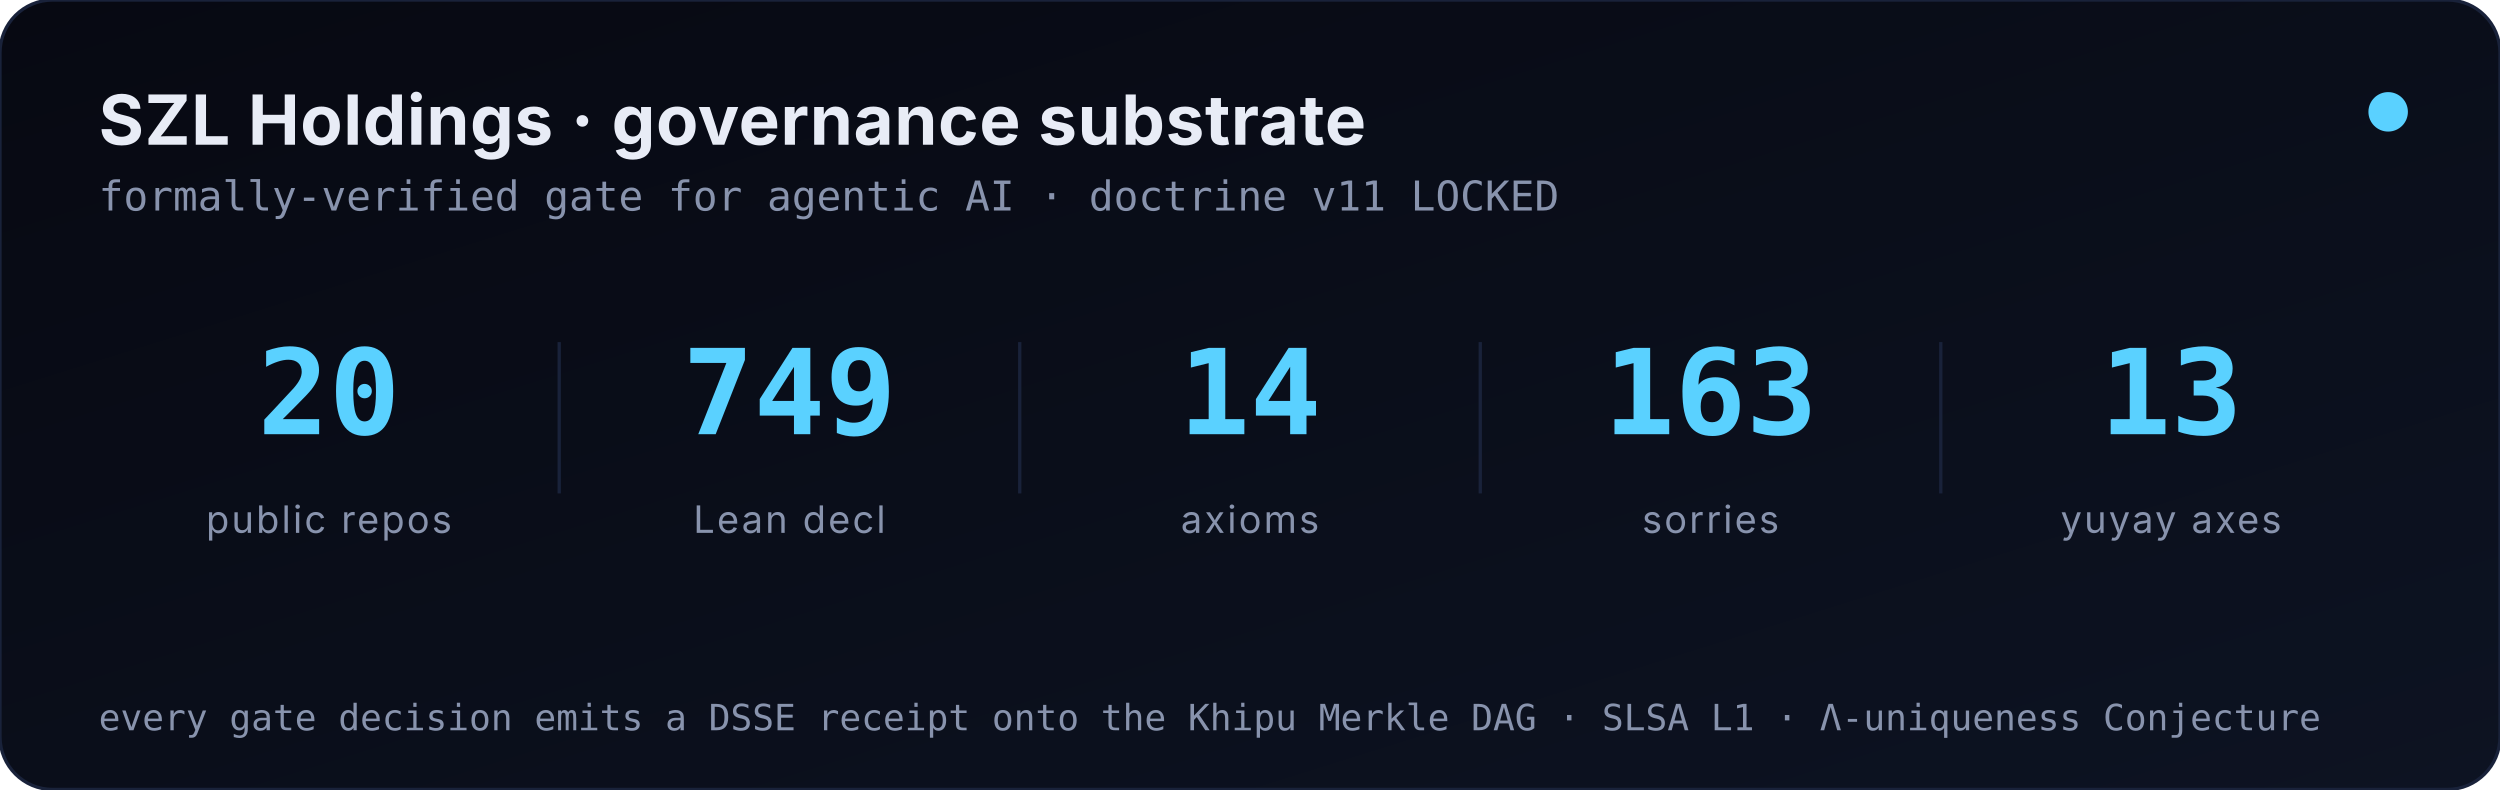
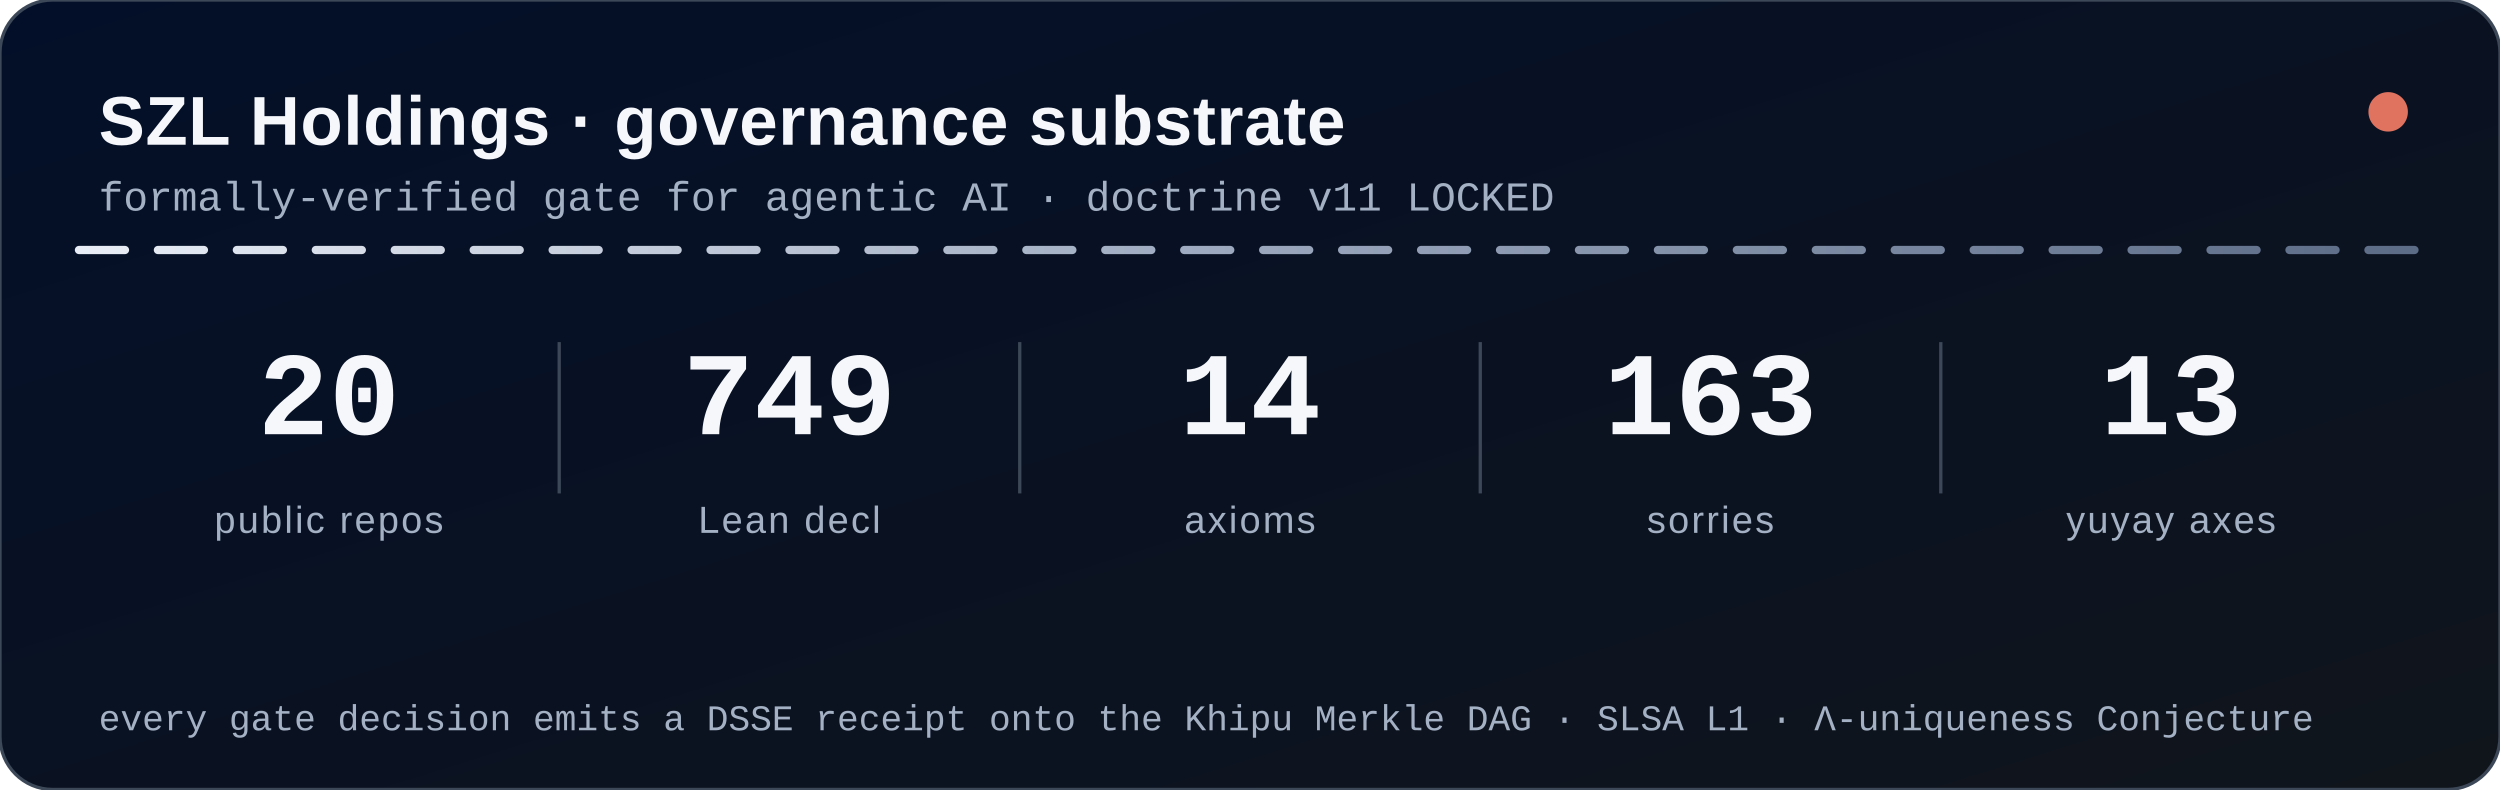
<svg xmlns="http://www.w3.org/2000/svg" width="760" height="240" viewBox="0 0 760 240" role="img" aria-label="SZL Holdings · governance substrate">
  <defs>
    <linearGradient id="bg" x1="0" y1="0" x2="1" y2="1">
-       <stop offset="0" stop-color="#070912" />
-       <stop offset="1" stop-color="#0d1322" />
+       <stop offset="0" stop-color="#030F29" />
+       <stop offset="1" stop-color="#10151c" />
    </linearGradient>
-     <linearGradient id="ln" x1="0" y1="0" x2="1" y2="0">
-       <stop offset="0" stop-color="#5ad1ff" />
-       <stop offset="1" stop-color="#8b7bff" />
+     <linearGradient id="ln" gradientUnits="userSpaceOnUse" x1="24" y1="0" x2="736" y2="0">
+       <stop offset="0" stop-color="#E9EEF6" />
+       <stop offset=".5" stop-color="#9AA7BD" />
+       <stop offset="1" stop-color="#5C6B86" />
    </linearGradient>
    <style>
-       text{ font-family:'Inter','IBM Plex Sans',system-ui,sans-serif; }
-       .title{ font-size:21px; font-weight:700; fill:#e8ecf6; letter-spacing:.01em; }
-       .sub{ font-size:12.5px; fill:#8893ad; font-family:'JetBrains Mono',monospace; }
-       .val{ font-size:36px; font-weight:700; fill:#5ad1ff;
-              font-family:'JetBrains Mono',monospace; opacity:1; }
-       .lab{ font-size:11.5px; fill:#8893ad; letter-spacing:.06em; text-transform:uppercase; }
-       .foot{ font-size:11px; fill:#8893ad; font-family:'JetBrains Mono',monospace; }
-       .flow{ stroke-dasharray:14 10; }
+       text{ font-family:system-ui, -apple-system, 'Segoe UI', 'Helvetica Neue', 'Liberation Sans', Arial, sans-serif; }
+       .title{ font-size:21px; font-weight:700; fill:#f5f7fa; letter-spacing:.01em; }
+       .sub{ font-size:12.5px; fill:#a4b1c4; font-family:ui-monospace, 'SF Mono', 'Cascadia Code', 'JetBrains Mono', 'IBM Plex Mono', 'Liberation Mono', Menlo, Consolas, monospace; }
+       .val{ font-size:36px; font-weight:700; fill:#f5f7fa; font-variant-numeric:tabular-nums lining-nums;
+              font-family:ui-monospace, 'SF Mono', 'Cascadia Code', 'JetBrains Mono', 'IBM Plex Mono', 'Liberation Mono', Menlo, Consolas, monospace; opacity:1; }
+       .lab{ font-size:11.5px; fill:#a4b1c4; letter-spacing:.06em; text-transform:uppercase; }
+       .foot{ font-size:11px; fill:#a4b1c4; font-family:ui-monospace, 'SF Mono', 'Cascadia Code', 'JetBrains Mono', 'IBM Plex Mono', 'Liberation Mono', Menlo, Consolas, monospace; }
+       .flow{ stroke-dasharray:14 10; animation:szl-flow 1.6s linear infinite; }
+       .live{ animation:szl-live 2s ease-in-out infinite; }
+       @keyframes szl-flow{ to{ stroke-dashoffset:-48; } }
+       @keyframes szl-live{ 50%{ opacity:.35; } }
+       @media (prefers-reduced-motion: reduce){ .flow, .live{ animation:none; } }
    </style>
  </defs>
-   <rect width="760" height="240" rx="16" fill="url(#bg)" stroke="#19223a" />
-   <line class="flow" x1="24" y1="76" x2="736" y2="76" stroke="url(#ln)" stroke-width="2.5" stroke-linecap="round">
-     <animate attributeName="stroke-dashoffset" values="0;-48" dur="1.6s" repeatCount="indefinite" />
-   </line>
+   <rect width="760" height="240" rx="16" fill="url(#bg)" stroke="#3c4757" />
+   <line class="flow" x1="24" y1="76" x2="736" y2="76" stroke="url(#ln)" stroke-width="2.5" stroke-linecap="round" />
  <text class="title" x="30" y="44">SZL Holdings · governance substrate</text>
  <text class="sub" x="30" y="64">formally-verified gate for agentic AI · doctrine v11 LOCKED</text>
  <g transform="translate(100,132)" text-anchor="middle">
-     <text class="val" y="0">20<animate attributeName="opacity" values="0.55;1;0.55" dur="2.4s" begin="0.0s" repeatCount="indefinite" />
-     </text>
+     <text class="val" y="0">20</text>
    <text class="lab" y="30">public repos</text>
  </g>
  <g transform="translate(240,132)" text-anchor="middle">
-     <text class="val" y="0">749<animate attributeName="opacity" values="0.55;1;0.55" dur="2.4s" begin="0.18s" repeatCount="indefinite" />
-     </text>
+     <text class="val" y="0">749</text>
    <text class="lab" y="30">Lean decl</text>
  </g>
-   <line x1="170" y1="104" x2="170" y2="150" stroke="#19223a" />
+   <line x1="170" y1="104" x2="170" y2="150" stroke="#3c4757" />
  <g transform="translate(380,132)" text-anchor="middle">
-     <text class="val" y="0">14<animate attributeName="opacity" values="0.55;1;0.55" dur="2.4s" begin="0.36s" repeatCount="indefinite" />
-     </text>
+     <text class="val" y="0">14</text>
    <text class="lab" y="30">axioms</text>
  </g>
-   <line x1="310" y1="104" x2="310" y2="150" stroke="#19223a" />
+   <line x1="310" y1="104" x2="310" y2="150" stroke="#3c4757" />
  <g transform="translate(520,132)" text-anchor="middle">
-     <text class="val" y="0">163<animate attributeName="opacity" values="0.55;1;0.55" dur="2.4s" begin="0.54s" repeatCount="indefinite" />
-     </text>
+     <text class="val" y="0">163</text>
    <text class="lab" y="30">sorries</text>
  </g>
-   <line x1="450" y1="104" x2="450" y2="150" stroke="#19223a" />
+   <line x1="450" y1="104" x2="450" y2="150" stroke="#3c4757" />
  <g transform="translate(660,132)" text-anchor="middle">
-     <text class="val" y="0">13<animate attributeName="opacity" values="0.55;1;0.55" dur="2.4s" begin="0.72s" repeatCount="indefinite" />
-     </text>
+     <text class="val" y="0">13</text>
    <text class="lab" y="30">yuyay axes</text>
  </g>
-   <line x1="590" y1="104" x2="590" y2="150" stroke="#19223a" />
+   <line x1="590" y1="104" x2="590" y2="150" stroke="#3c4757" />
  <text class="foot" x="30" y="222">every gate decision emits a DSSE receipt onto the Khipu Merkle DAG · SLSA L1 · Λ-uniqueness Conjecture</text>
-   <circle cx="726" cy="34" r="6" fill="#5ad1ff">
-     <animate attributeName="opacity" values="1;0.3;1" dur="2s" repeatCount="indefinite" />
-   </circle>
+   <circle class="live" cx="726" cy="34" r="6" fill="#DF735F" />
</svg>
